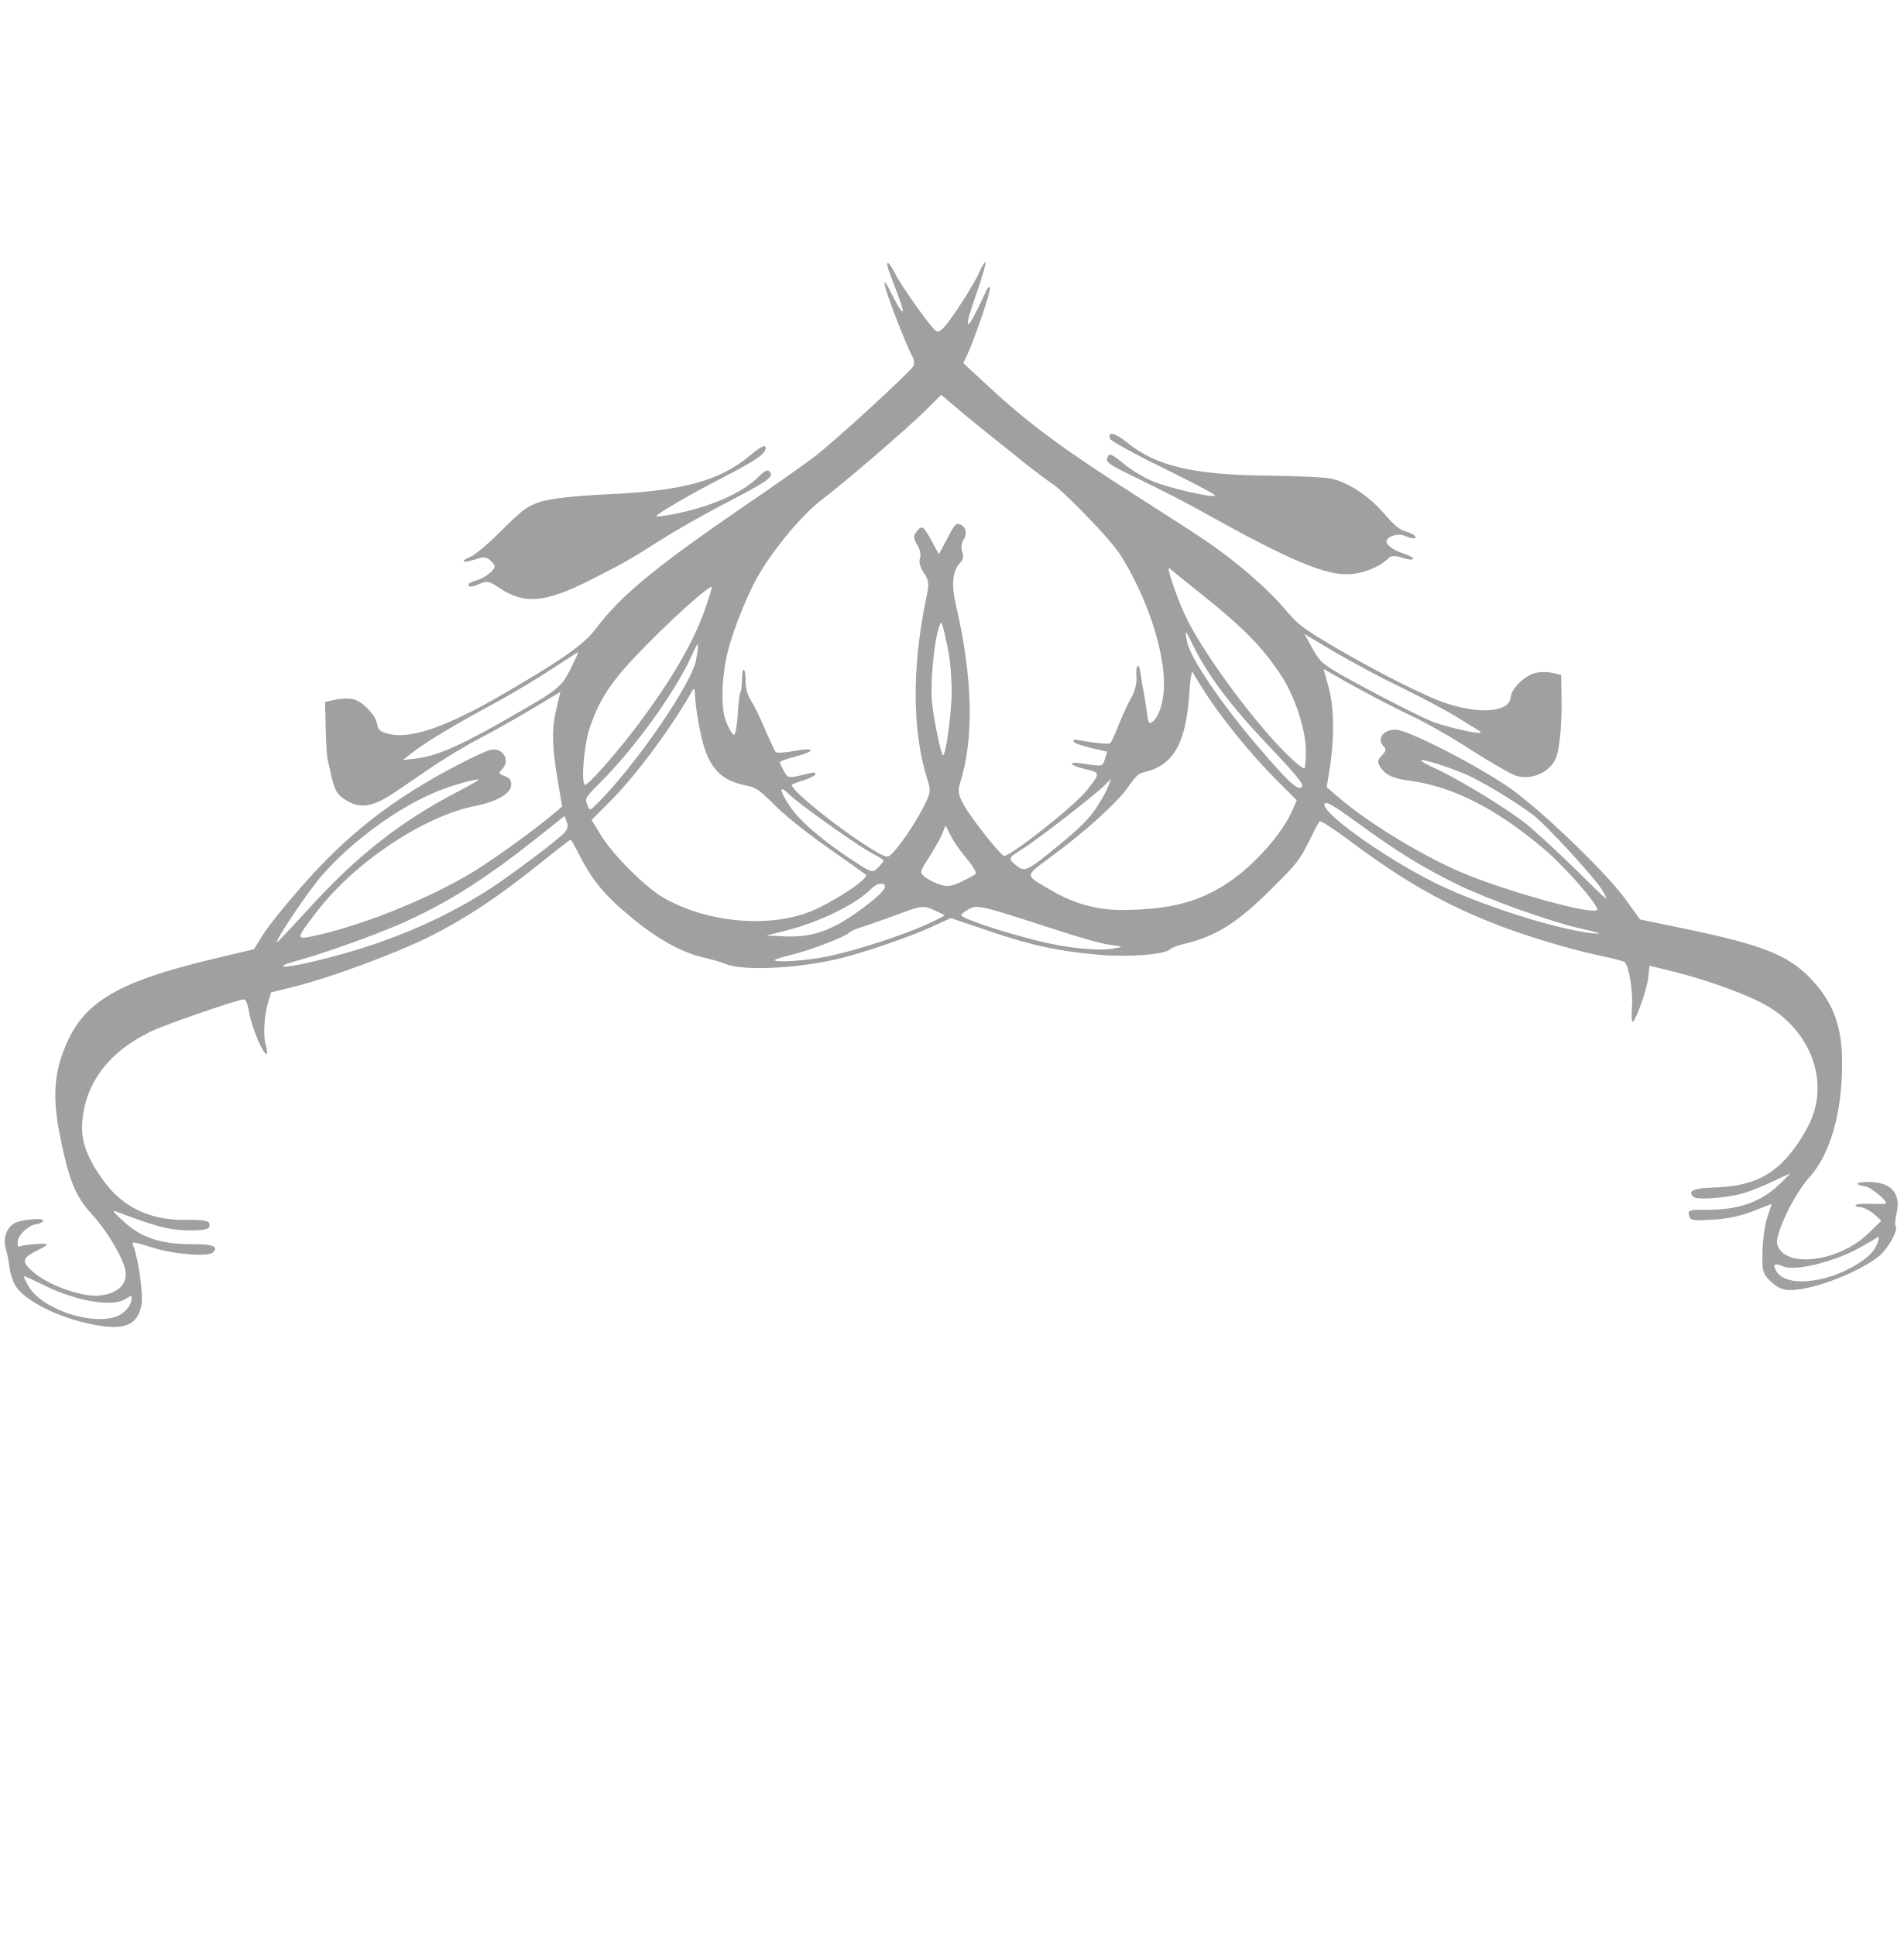
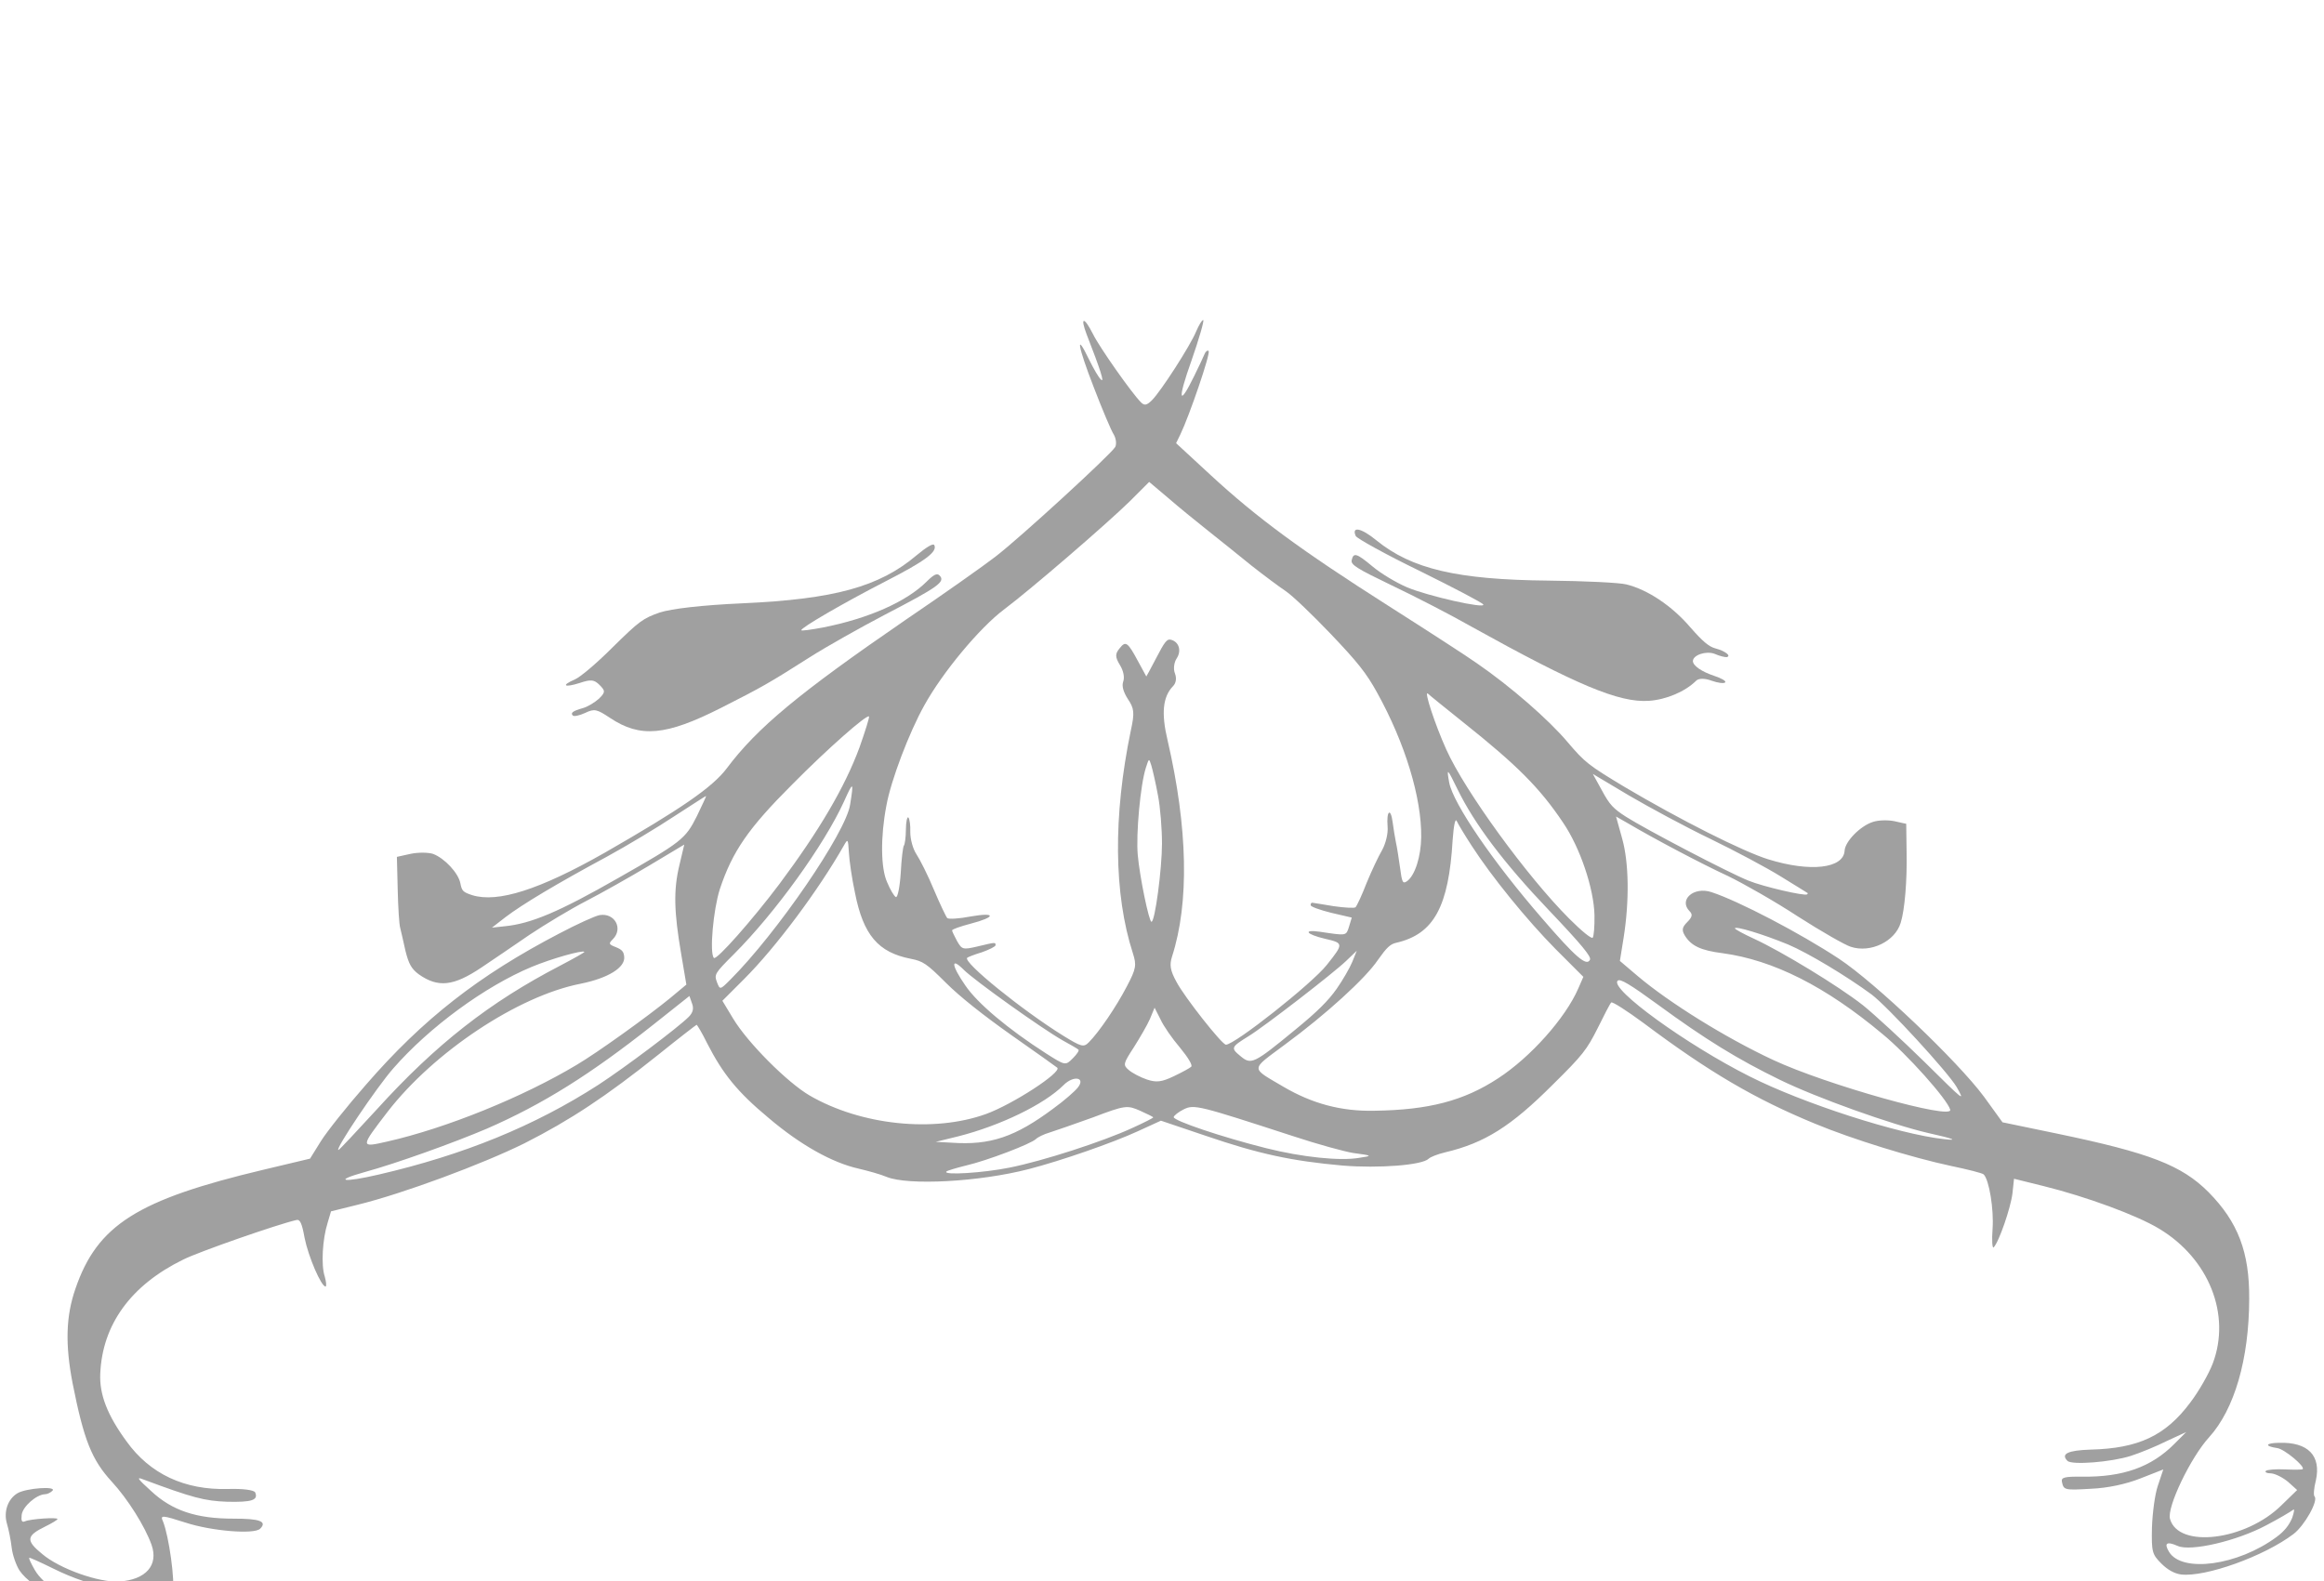
- <svg xmlns="http://www.w3.org/2000/svg" width="588" height="598" preserveAspectRatio="xMidYMid meet">
+ <svg xmlns="http://www.w3.org/2000/svg" width="588" height="400" preserveAspectRatio="xMidYMid meet">
  <g>
    <g id="svg_1" fill="#A0A0A0" transform="rotate(45 291.1,351.15) translate(0,598) scale(0.1,-0.1) ">
      <path stroke="null" id="svg_2" d="m3228.086,4812.876c-14.128,-9.461 -30.61,-26.806 -36.889,-39.421c-15.697,-29.96 -14.912,-85.15 0.785,-102.495c29.825,-33.902 -22.761,-100.13 -121.654,-152.166c-60.435,-31.537 -227.611,-86.727 -387.724,-127.725c-102.033,-25.23 -113.021,-26.806 -180.519,-21.287c-73.777,6.307 -201.711,-2.365 -303.743,-21.287c-28.255,-4.731 -145.985,-29.96 -262.93,-55.978c-251.942,-55.978 -390.079,-77.265 -550.192,-83.573l-118.515,-4.731l-7.849,22.864c-17.267,49.671 -91.045,200.259 -98.893,200.259c-3.924,0 -4.709,-6.307 -1.57,-13.403c3.139,-7.884 12.558,-33.114 20.407,-56.766c29.04,-84.361 13.343,-74.112 -32.18,22.076c-25.901,53.613 -49.447,96.188 -51.801,93.822c-2.355,-2.365 1.57,-17.345 7.849,-33.114c14.912,-35.479 43.953,-169.511 43.953,-201.836c0,-18.134 -3.139,-23.653 -15.697,-23.653c-33.749,0 -173.456,24.441 -207.99,36.267c-47.877,15.768 -54.941,7.884 -10.988,-11.826c87.905,-38.633 120.085,-55.19 106.742,-55.19c-7.849,-0.788 -32.964,6.307 -56.51,14.192c-78.487,27.595 -44.737,3.942 57.295,-40.998c54.941,-24.441 109.096,-46.517 120.869,-48.882c10.988,-3.154 21.976,-11.826 24.331,-19.711c5.494,-22.076 -7.849,-332.714 -18.052,-409.98c-4.709,-37.056 -25.901,-160.838 -47.877,-275.16c-59.65,-321.677 -72.208,-457.285 -54.156,-584.221c8.634,-59.92 -9.418,-156.108 -67.499,-370.559c-50.231,-182.126 -101.248,-280.679 -160.898,-312.215c-21.976,-11.038 -25.901,-11.038 -42.383,0c-21.976,14.98 -72.993,16.557 -101.248,3.942c-10.988,-5.519 -29.04,-22.864 -40.028,-39.421l-19.622,-30.748l59.65,-56.766c32.18,-30.748 65.929,-60.709 73.777,-64.651c7.849,-4.731 30.61,-18.922 50.231,-31.537c29.04,-17.345 42.383,-21.287 65.144,-18.134c59.65,10.249 83.981,40.998 100.463,124.571c6.279,32.325 18.837,96.976 27.47,144.281c9.418,47.305 27.47,119.84 40.813,161.627c13.343,41.786 35.319,120.629 49.447,176.607l25.116,100.13l28.255,-45.729c33.749,-55.19 73.777,-93.034 161.683,-155.319l64.359,-45.729l-4.709,-52.036c-7.064,-72.535 -32.964,-230.22 -47.877,-287.774c-38.458,-153.742 -120.085,-346.906 -201.711,-476.207c-37.674,-59.92 -37.674,-59.132 -52.586,53.613c-24.331,190.01 25.901,440.728 116.16,574.76c39.243,59.132 51.016,108.802 29.825,126.148c-10.203,8.673 -17.267,8.673 -32.18,2.365c-18.052,-7.884 -19.622,-7.096 -19.622,8.673c0,37.844 -43.953,51.247 -66.714,19.711c-7.064,-10.249 -24.331,-56.766 -39.243,-104.86c-69.068,-219.182 -91.045,-397.365 -75.347,-617.335c4.709,-72.535 14.128,-154.531 20.407,-181.337l11.773,-50.459l-63.574,-103.283c-171.886,-279.102 -198.571,-395.788 -123.224,-549.531c32.18,-66.228 80.841,-117.475 163.252,-173.453c122.439,-81.996 171.886,-103.283 247.233,-106.437c58.865,-2.365 138.921,-20.499 183.659,-41.786c49.447,-23.653 52.586,-72.535 7.849,-123.782c-33.749,-37.844 -128.718,-83.573 -186.798,-88.303c-54.156,-5.519 -61.22,3.942 -43.953,54.401c6.279,18.134 10.203,34.691 8.634,35.479c-3.139,3.942 -48.662,-48.094 -54.156,-62.285c-3.139,-7.884 -7.849,-6.307 -17.267,5.519c-13.343,16.557 -10.203,63.074 4.709,78.842c3.924,3.942 7.064,12.615 7.064,19.711c-0.785,16.557 -51.801,-42.575 -58.08,-67.016c-7.064,-27.595 7.849,-58.343 35.319,-73.323c13.343,-7.096 36.889,-22.864 51.801,-34.691c14.912,-11.826 40.028,-23.653 54.941,-26.806c54.941,-10.249 162.467,26.018 250.372,85.15c82.411,55.19 99.678,95.399 63.574,149.012c-17.267,26.018 -108.312,94.611 -145.2,110.379c-17.267,6.307 -13.343,9.461 43.168,38.633c60.435,30.748 143.631,100.918 143.631,122.206c0,26.018 -18.837,17.345 -65.144,-29.172c-66.714,-67.016 -124.794,-96.188 -197.786,-98.553c-46.307,-2.365 -51.801,-0.788 -35.319,6.307c122.439,55.978 149.125,71.746 190.723,110.379c45.522,43.363 53.371,59.132 33.749,67.016c-6.279,2.365 -29.04,-14.98 -54.941,-42.575c-75.347,-79.631 -166.392,-112.744 -266.855,-96.188c-81.626,12.615 -132.642,35.479 -167.961,74.112c-83.981,91.457 -103.602,212.874 -55.726,352.425c13.343,40.998 106.742,234.162 131.858,273.583c4.709,7.884 15.697,3.942 46.307,-17.345c40.028,-26.806 116.945,-57.555 124.794,-49.671c1.57,2.365 -7.064,9.461 -19.622,16.557c-26.685,13.403 -70.638,62.285 -91.045,101.707l-14.128,26.018l36.104,59.92c61.22,100.918 150.694,296.447 188.368,408.403c40.028,122.206 62.004,229.431 80.841,398.154c7.064,65.439 14.128,119.84 14.912,121.417c1.57,0.788 24.331,-4.731 51.801,-14.192c83.196,-26.806 141.276,-33.114 244.094,-23.653c105.957,8.673 193.862,33.902 251.157,70.17c20.407,12.615 49.447,29.172 65.144,35.479c54.156,22.864 174.24,156.108 240.169,268.064c42.383,71.746 103.602,197.894 127.933,264.122l21.976,59.132l106.742,52.824c128.718,63.074 200.141,109.591 298.249,191.587c70.638,59.92 142.061,143.493 142.061,166.357c0,6.307 7.849,24.441 18.052,40.998c54.156,87.515 71.423,164.78 71.423,313.004c0.785,108.014 -1.57,123.782 -20.407,181.337c-11.773,34.691 -21.976,66.228 -21.976,70.958c0,3.942 43.168,13.403 95.754,21.287c203.28,29.172 333.568,63.074 485.048,126.148c95.754,39.421 235.46,113.533 319.441,167.934c36.104,23.653 69.068,43.363 73.777,43.363c19.622,0 80.841,-44.152 113.021,-81.208c19.622,-22.864 35.319,-36.267 35.319,-31.537c0,18.922 -40.028,100.918 -62.789,130.09l-23.546,29.172l66.714,40.21c94.184,56.766 218.193,114.321 282.552,130.09c142.846,35.479 282.552,-25.23 336.708,-145.07c11.773,-26.018 25.116,-75.689 29.825,-110.379c14.912,-103.283 -10.203,-174.241 -94.184,-262.545c-39.243,-41.786 -46.307,-61.497 -21.191,-61.497c15.697,0 80.841,76.477 104.387,122.206c10.988,21.287 28.255,62.285 37.674,90.669l18.837,51.247l0,-43.363c0,-81.996 -32.18,-150.589 -106.742,-223.124c-31.395,-30.748 -36.104,-38.633 -26.685,-44.94c18.052,-11.826 19.622,-11.038 65.144,40.21c27.47,29.96 53.371,69.381 69.068,105.649l25.116,57.555l18.837,-37.844c10.203,-21.287 40.028,-59.92 65.144,-86.727c42.383,-44.152 47.877,-47.305 80.841,-47.305c22.761,0 41.598,5.519 54.941,15.768c48.662,38.633 116.16,181.337 128.718,273.583c4.709,34.691 -14.912,104.86 -29.825,104.86c-3.924,0 -15.697,13.403 -25.901,30.748c-34.534,54.401 -83.196,55.19 -133.427,1.577c-24.331,-25.23 -20.407,-32.325 6.279,-12.615c14.128,11.038 83.196,17.345 83.196,7.884c0,-2.365 -14.128,-16.557 -31.395,-32.325c-17.267,-15.768 -31.395,-32.325 -31.395,-37.056c0,-3.942 6.279,-2.365 14.128,5.519c8.634,7.096 28.255,13.403 45.522,14.98l30.61,1.577l-0.785,-55.19c-0.785,-127.725 -106.742,-262.545 -175.025,-223.912c-26.685,14.98 -72.993,146.647 -76.132,216.028c-4.709,95.399 -68.283,211.297 -175.81,319.311c-83.196,84.361 -157.758,117.475 -263.715,118.263c-96.539,0 -175.025,-34.691 -375.951,-166.357l-117.73,-77.265l-78.487,12.615c-110.666,16.557 -399.497,9.461 -507.024,-12.615c-115.375,-23.653 -283.337,-76.477 -346.911,-108.802c-42.383,-21.287 -45.522,-73.323 -4.709,-73.323c10.988,0 14.912,-5.519 14.912,-23.653c0,-18.134 3.924,-24.441 19.622,-28.383c29.825,-7.096 54.941,1.577 99.678,36.267c102.818,78.054 243.309,124.571 430.107,141.128c79.272,7.884 233.105,-0.788 256.651,-14.192c25.116,-13.403 -266.855,-177.395 -405.776,-227.854c-123.224,-44.94 -288.046,-83.573 -393.218,-92.245l-58.08,-4.731l-35.319,48.882c-55.726,76.477 -124.794,143.493 -179.734,174.241l-50.231,28.383l34.534,9.461c70.638,18.134 201.711,58.343 272.349,84.361c40.813,14.192 129.503,38.633 197.786,52.824c68.283,14.98 134.997,33.114 148.34,40.21c47.092,23.653 69.853,89.092 46.307,132.455c-15.697,29.96 -63.574,86.727 -116.16,137.186c-28.255,27.595 -51.016,49.671 -51.016,49.671c0,0 -11.773,-7.884 -25.901,-16.557zm-25.116,-286.986c0,-7.096 -91.829,-64.651 -129.503,-80.419c-49.447,-21.287 -276.273,-92.245 -333.568,-104.86c-36.889,-7.884 -50.231,-7.884 -89.475,3.942l-46.307,13.403l102.818,26.018c57.295,14.98 157.758,44.94 222.902,67.804c65.929,22.864 153.834,49.671 194.647,59.132c40.813,9.461 75.347,18.134 76.917,18.134c0.785,0.788 1.57,-0.788 1.57,-3.154zm612.196,-77.265c42.383,-11.826 40.813,-11.826 -102.033,-12.615c-80.056,-0.788 -175.81,-4.731 -211.914,-8.673c-79.272,-9.461 -242.524,-49.671 -313.162,-75.689c-27.47,-10.249 -51.801,-17.345 -53.371,-15.768c-4.709,4.731 59.65,39.421 124.009,66.228c50.231,20.499 160.898,48.094 238.599,59.92c50.231,7.096 275.488,-2.365 317.871,-13.403zm70.638,-115.898c-90.26,-72.535 -316.301,-188.433 -460.717,-235.738c-169.531,-55.978 -406.561,-93.822 -406.561,-64.651c0,8.673 29.04,15.768 114.591,29.172c147.555,22.864 240.169,44.94 352.405,83.573c98.893,33.902 280.197,119.84 361.039,170.299c55.726,35.479 69.068,40.998 39.243,17.345zm1306.803,-117.475c-18.052,-119.84 -104.387,-233.373 -165.607,-218.393c-25.116,6.307 -23.546,14.98 4.709,26.018c33.749,12.615 97.323,115.11 121.654,195.529c10.988,34.691 19.622,69.381 20.407,75.689c0,5.519 5.494,-1.577 12.558,-15.768c7.849,-18.922 10.203,-38.633 6.279,-63.074zm-2554.741,2.365c75.347,-14.192 173.456,-63.074 222.117,-109.591c20.407,-19.711 36.889,-39.421 36.889,-43.363c0,-4.731 -32.18,-7.884 -76.132,-7.884c-151.479,0 -415.194,41.786 -522.721,82.784c-62.789,23.653 -147.555,66.228 -132.642,67.016c5.494,0 56.51,5.519 113.806,11.826c173.456,19.711 255.082,19.711 358.684,-0.788zm-565.104,-100.13c140.491,-40.21 268.424,-108.802 337.493,-179.76c34.534,-35.479 57.295,-79.631 53.371,-104.072c-2.355,-12.615 -6.279,-11.826 -36.889,11.826c-18.837,14.192 -42.383,31.537 -52.586,37.844c-9.418,6.307 -28.255,19.711 -41.598,29.96c-30.61,23.653 -32.18,9.461 -1.57,-16.557c13.343,-11.038 26.685,-33.114 32.18,-51.247c4.709,-18.134 18.837,-57.555 31.395,-87.515c13.343,-29.96 23.546,-58.343 23.546,-63.074c0,-3.942 -18.837,-20.499 -40.813,-37.056c-22.761,-16.557 -43.168,-30.748 -44.737,-32.325c-1.57,-1.577 -1.57,-4.731 1.57,-7.096c2.355,-3.154 25.116,7.884 50.231,22.864l45.522,28.383l10.988,-20.499c11.773,-22.864 13.343,-20.499 -43.168,-62.285c-35.319,-26.806 -18.837,-28.383 21.976,-3.154c41.598,26.018 42.383,25.23 50.231,-43.363c7.064,-60.709 -21.976,-307.485 -37.674,-323.253c-7.064,-7.096 -159.328,11.038 -200.141,23.653c-32.964,9.461 -43.953,18.134 -54.156,37.844c-65.144,126.936 -200.926,257.814 -395.573,379.231c-58.865,36.267 -85.55,68.593 -86.335,105.649c0,11.038 -7.064,21.287 -19.622,26.806c-10.988,4.731 -21.191,18.134 -23.546,29.96c-4.709,22.864 -25.901,33.902 -43.953,22.864c-8.634,-4.731 -7.064,-15.768 6.279,-57.555c9.418,-29.172 15.697,-52.036 15.697,-52.036c-0.785,0 -18.837,5.519 -40.028,11.826c-54.941,16.557 -61.22,15.768 -58.08,-9.461c1.57,-18.134 7.849,-23.653 30.61,-29.172c16.482,-3.942 30.61,-13.403 35.319,-23.653c4.709,-10.249 18.052,-18.134 39.243,-22.864c28.255,-5.519 36.889,-11.826 62.004,-51.247c121.654,-185.279 262.145,-323.253 402.637,-395c27.47,-14.192 32.964,-21.287 47.877,-69.381c17.267,-54.401 32.18,-131.667 32.18,-168.723c0,-18.134 -4.709,-21.287 -58.08,-33.902c-117.73,-27.595 -310.807,-48.094 -310.807,-32.325c0,2.365 7.064,18.922 16.482,36.267c8.634,18.134 14.128,34.691 11.773,37.056c-5.494,5.519 -5.494,5.519 -30.61,-35.479c-19.622,-31.537 -21.976,-32.325 -45.522,-26.018c-13.343,3.942 -26.685,8.673 -28.255,10.249c-1.57,2.365 7.849,22.076 21.191,44.94c33.749,57.555 25.116,67.016 -12.558,13.403c-16.482,-24.441 -34.534,-44.94 -39.243,-44.94c-3.924,0 -37.674,11.826 -74.562,26.806c-36.104,14.98 -79.272,29.172 -94.969,32.325c-15.697,3.154 -37.674,15.768 -50.231,28.383c-11.773,12.615 -25.116,22.864 -29.825,22.864c-3.924,0 3.139,-11.826 17.267,-26.018c14.128,-14.192 25.116,-29.172 25.116,-32.325c0,-3.154 19.622,-28.383 43.168,-54.401c23.546,-26.806 39.243,-50.459 34.534,-52.036c-4.709,-1.577 -23.546,3.154 -42.383,11.038c-36.104,13.403 -93.399,69.381 -138.137,135.609c-36.889,52.824 -90.26,171.876 -111.451,246.776c-26.685,92.245 -40.028,238.892 -29.04,315.369c11.773,81.996 30.61,336.657 31.395,418.653l0,68.593l65.144,5.519c35.319,2.365 93.399,8.673 128.718,12.615c35.319,3.942 96.539,11.038 137.352,14.98c40.028,4.731 88.69,11.826 108.312,15.768c19.622,3.942 90.26,5.519 156.973,3.942c98.893,-2.365 134.212,-6.307 188.368,-22.076zm317.086,-29.172c91.829,-31.537 213.484,-48.882 379.091,-52.824c123.224,-3.154 159.328,-7.096 162.467,-14.98c7.064,-18.922 -31.395,-21.287 -159.328,-11.826c-190.723,13.403 -364.178,46.517 -408.916,76.477c-32.964,22.864 -30.61,22.864 26.685,3.154zm126.364,-75.689c91.829,-19.711 229.966,-33.902 334.353,-34.691l99.678,0l11.773,-29.96c29.825,-75.689 37.674,-208.144 17.267,-304.331c-21.191,-101.707 -67.499,-180.549 -163.252,-279.102c-58.08,-60.709 -124.009,-98.553 -205.635,-119.84c-94.969,-24.441 -88.69,-30.748 -72.993,77.265c19.622,128.513 25.901,264.122 14.912,319.311c-6.279,37.056 -6.279,49.671 2.355,63.074c51.801,82.784 29.04,158.473 -83.196,284.621c-25.116,29.172 -35.319,44.94 -25.901,40.998c8.634,-3.154 40.813,-11.038 70.638,-17.345zm14.128,-497.495c6.279,-36.267 6.279,-74.9 -0.785,-145.858c-13.343,-137.186 -15.697,-143.493 -51.016,-146.647c-32.18,-3.154 -32.964,-0.788 -21.191,49.671c10.988,44.94 39.243,265.699 40.028,309.85l0.785,37.056l11.773,-27.595c6.279,-14.98 15.697,-49.671 20.407,-76.477zm-666.352,26.806c25.901,-17.345 68.283,-53.613 94.184,-79.631c45.522,-45.729 127.148,-152.166 120.869,-158.473c-3.924,-4.731 -101.248,59.132 -143.631,94.611c-40.028,33.114 -121.654,130.878 -142.061,171.088c-11.773,22.864 -11.773,22.864 6.279,13.403c10.203,-5.519 39.243,-23.653 64.359,-40.998zm1009.339,-288.563c-28.255,-40.21 -102.818,-100.918 -184.444,-149.8c-98.893,-59.132 -213.484,-115.898 -220.548,-109.591c-2.355,3.154 -0.785,17.345 3.924,31.537c9.418,28.383 19.622,33.902 244.094,148.224c58.08,29.172 120.085,64.651 137.352,77.265c39.243,29.96 40.028,29.96 19.622,2.365zm-1628.598,-160.05c44.737,-96.976 76.917,-220.758 101.248,-388.693c15.697,-111.168 24.331,-248.353 14.912,-248.353c-16.482,0 -87.905,85.938 -112.236,133.243c-45.522,90.669 -58.08,160.838 -58.08,316.158c-0.785,130.09 7.849,260.18 15.697,260.18c2.355,0 19.622,-33.114 38.458,-72.535zm1110.586,36.267c32.18,-3.154 54.941,-8.673 54.156,-14.192c0,-4.731 -6.279,-26.018 -14.128,-48.094c-10.988,-31.537 -19.622,-42.575 -41.598,-53.613c-15.697,-7.884 -38.458,-14.98 -50.231,-15.768c-19.622,-1.577 -21.191,1.577 -31.395,49.671c-6.279,27.595 -15.697,63.862 -21.976,79.631l-11.773,28.383l31.395,-10.249c16.482,-6.307 54.941,-13.403 85.55,-15.768zm-1025.036,-155.319c42.383,-57.555 98.893,-360.309 98.893,-527.455c0,-37.056 0,-37.056 -19.622,-28.383c-18.837,8.673 -19.622,11.826 -19.622,80.419c0,147.435 -33.749,356.367 -76.132,469.9c-20.407,53.613 -18.837,54.401 16.482,5.519zm1083.901,-72.535c-29.04,-78.842 -101.248,-219.97 -149.125,-291.716c-37.674,-56.766 -105.957,-134.032 -105.957,-119.84c0,3.154 10.988,23.653 24.331,45.729c29.04,46.517 77.702,155.319 77.702,172.665c0,6.307 5.494,22.864 12.558,35.479c7.064,13.403 29.825,60.709 51.016,105.649c35.319,78.842 39.243,82.784 71.423,95.399c18.837,7.096 34.534,12.615 36.104,11.826c0.785,-1.577 -7.064,-26.018 -18.052,-55.19zm-231.536,17.345c0,-26.806 0,-26.806 -56.51,-39.421c-111.451,-24.441 -212.699,-33.114 -266.07,-22.864c-61.22,11.038 -78.487,25.23 -31.395,25.23c39.243,0 245.663,34.691 302.959,50.459c21.976,6.307 41.598,11.826 45.522,11.826c3.139,0.788 5.494,-11.038 5.494,-25.23zm-685.973,-93.822c90.26,-60.709 148.34,-65.439 218.193,-18.134c25.901,17.345 36.889,19.711 105.172,19.711c49.447,0 124.794,8.673 211.914,23.653c75.347,13.403 138.137,23.653 139.706,23.653c16.482,0 -14.128,-145.07 -44.737,-210.509c-59.65,-126.936 -203.28,-243.623 -348.481,-282.255c-62.789,-16.557 -205.635,-16.557 -274.703,0.788l-51.016,12.615l0,78.054c0,113.533 -25.901,291.716 -60.435,417.076c-5.494,19.711 -4.709,19.711 21.976,-3.942c14.912,-13.403 51.801,-40.998 82.411,-60.709zm740.914,-31.537c-17.267,-118.263 -46.307,-178.184 -120.869,-242.834l-29.825,-26.806l30.61,50.459c55.726,93.822 96.539,210.509 96.539,279.89c0,35.479 25.901,53.613 29.825,21.287c1.57,-11.038 -0.785,-48.094 -6.279,-81.996zm-1160.818,-114.321c20.407,-61.497 18.837,-73.323 -29.825,-250.719c-45.522,-167.146 -74.562,-238.892 -117.73,-290.928l-19.622,-24.441l5.494,43.363c7.064,52.036 31.395,149.8 72.993,288.563c16.482,55.978 38.458,144.281 48.662,194.74c10.988,50.459 19.622,92.245 20.407,92.245c0.785,0 9.418,-23.653 19.622,-52.824zm344.556,-373.712c0,-38.633 -23.546,-204.99 -40.028,-283.044c-40.813,-188.433 -115.375,-365.828 -232.321,-553.473c-49.447,-79.631 -71.423,-94.611 -29.04,-19.711c40.028,70.17 105.957,209.721 140.491,295.659c56.51,144.281 87.905,281.467 111.451,483.303l13.343,115.898l18.052,-8.673c12.558,-5.519 18.052,-14.98 18.052,-29.96zm-321.795,-138.762c-60.435,-190.798 -81.626,-361.886 -70.638,-585.798c3.139,-75.689 5.494,-138.762 3.924,-140.339c-7.064,-7.096 -43.953,181.337 -47.877,244.411c-9.418,137.974 17.267,310.639 65.929,428.902c20.407,49.671 60.435,121.417 67.499,121.417c1.57,0 -7.064,-30.748 -18.837,-68.593zm405.776,-1874.081c-10.203,-78.054 -175.81,-170.299 -264.5,-146.647c-17.267,4.731 -31.395,9.461 -31.395,11.826c0,1.577 27.47,11.826 62.004,23.653c106.742,35.479 198.571,100.918 209.559,148.224c4.709,23.653 5.494,23.653 16.482,8.673c7.064,-9.461 10.203,-26.018 7.849,-45.729z" />
      <path stroke="null" id="svg_3" d="m2598.623,4801.838c-14.912,-8.673 -35.319,-10.249 -82.411,-7.096c-70.638,5.519 -143.631,-8.673 -191.507,-37.844c-15.697,-9.461 -80.841,-68.593 -145.985,-132.455c-164.822,-161.627 -265.285,-223.912 -379.875,-235.738c-48.662,-4.731 -70.638,-18.922 -44.737,-29.172c6.279,-2.365 86.335,20.499 177.38,52.036c91.045,30.748 168.746,55.19 173.456,53.613c12.558,-3.942 -114.591,-84.361 -167.177,-105.649c-27.47,-11.038 -71.423,-22.076 -98.893,-24.441c-52.586,-4.731 -59.65,-8.673 -48.662,-26.018c6.279,-10.249 25.116,-5.519 115.375,26.018c59.65,21.287 157.758,52.824 218.193,69.381c291.97,83.573 400.282,127.725 449.729,184.491c29.04,33.114 48.662,81.996 48.662,120.629c0,8.673 10.203,19.711 27.47,27.595c14.912,7.096 27.47,16.557 27.47,21.287c0,4.731 -14.128,0.788 -31.395,-7.884c-29.825,-14.98 -55.726,-19.711 -64.359,-11.826c-10.988,11.038 4.709,42.575 25.901,52.036c12.558,4.731 25.116,12.615 27.47,15.768c6.279,11.038 -14.128,7.884 -36.104,-4.731z" />
      <path stroke="null" id="svg_4" d="m1002.989,3538.784c-10.203,-122.206 -68.283,-224.701 -225.257,-396.577c-70.638,-77.265 -117.73,-137.186 -131.858,-164.78c-19.622,-40.998 -21.191,-52.036 -21.976,-146.647c0,-59.92 -4.709,-111.956 -10.203,-125.359c-14.128,-35.479 -3.924,-33.902 14.912,2.365c13.343,26.806 19.622,32.325 39.243,32.325c21.191,0 23.546,-2.365 23.546,-25.23c-0.785,-14.192 -5.494,-34.691 -11.773,-45.729c-13.343,-23.653 -14.128,-31.537 -4.709,-31.537c3.924,0 11.773,11.826 17.267,26.806c8.634,24.441 14.128,27.595 53.371,35.479c90.26,18.134 131.858,67.804 180.519,216.028c36.889,112.744 41.598,130.09 68.283,249.93c10.988,49.671 37.674,144.281 58.08,209.721c46.307,146.647 50.231,168.723 27.47,168.723c-8.634,0 -11.773,-8.673 -11.773,-33.902c0,-72.535 -38.458,-171.088 -103.602,-268.064c-17.267,-25.23 -32.18,-44.94 -33.749,-43.363c-4.709,4.731 25.901,121.417 63.574,238.892c34.534,107.226 40.028,145.858 21.976,151.377c-5.494,1.577 -10.203,-16.557 -13.343,-50.459z" />
    </g>
  </g>
</svg>
